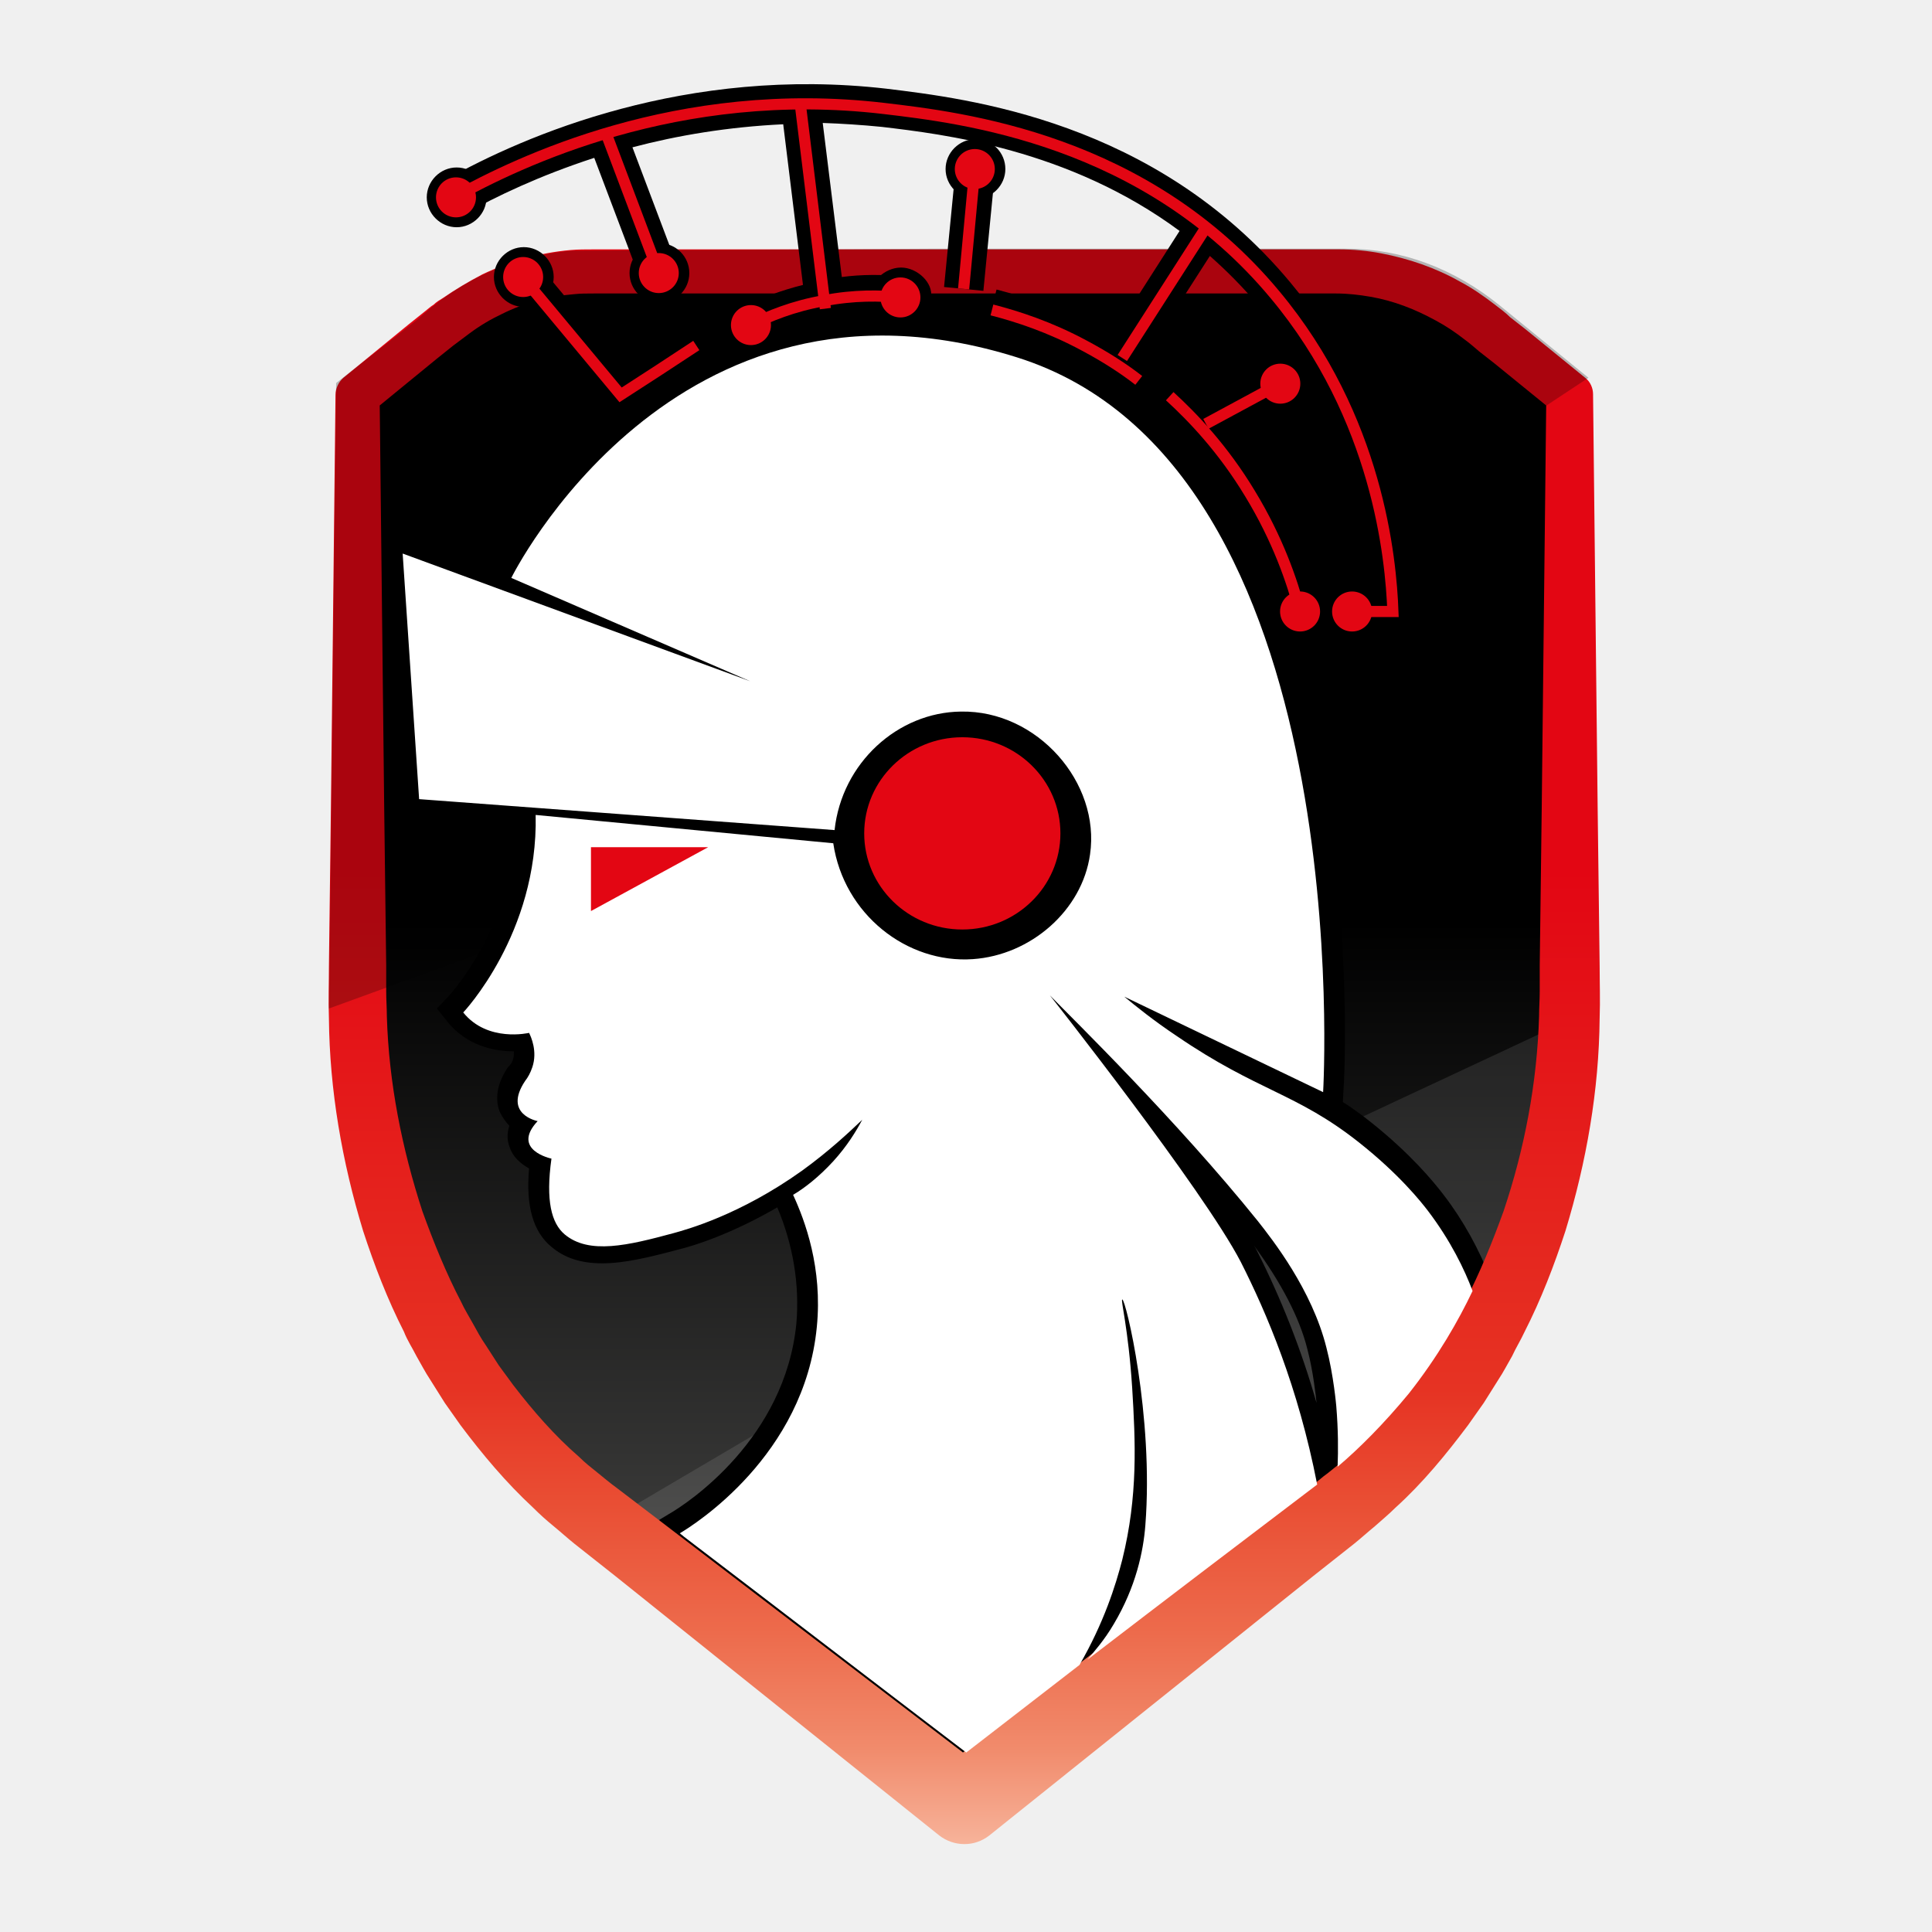
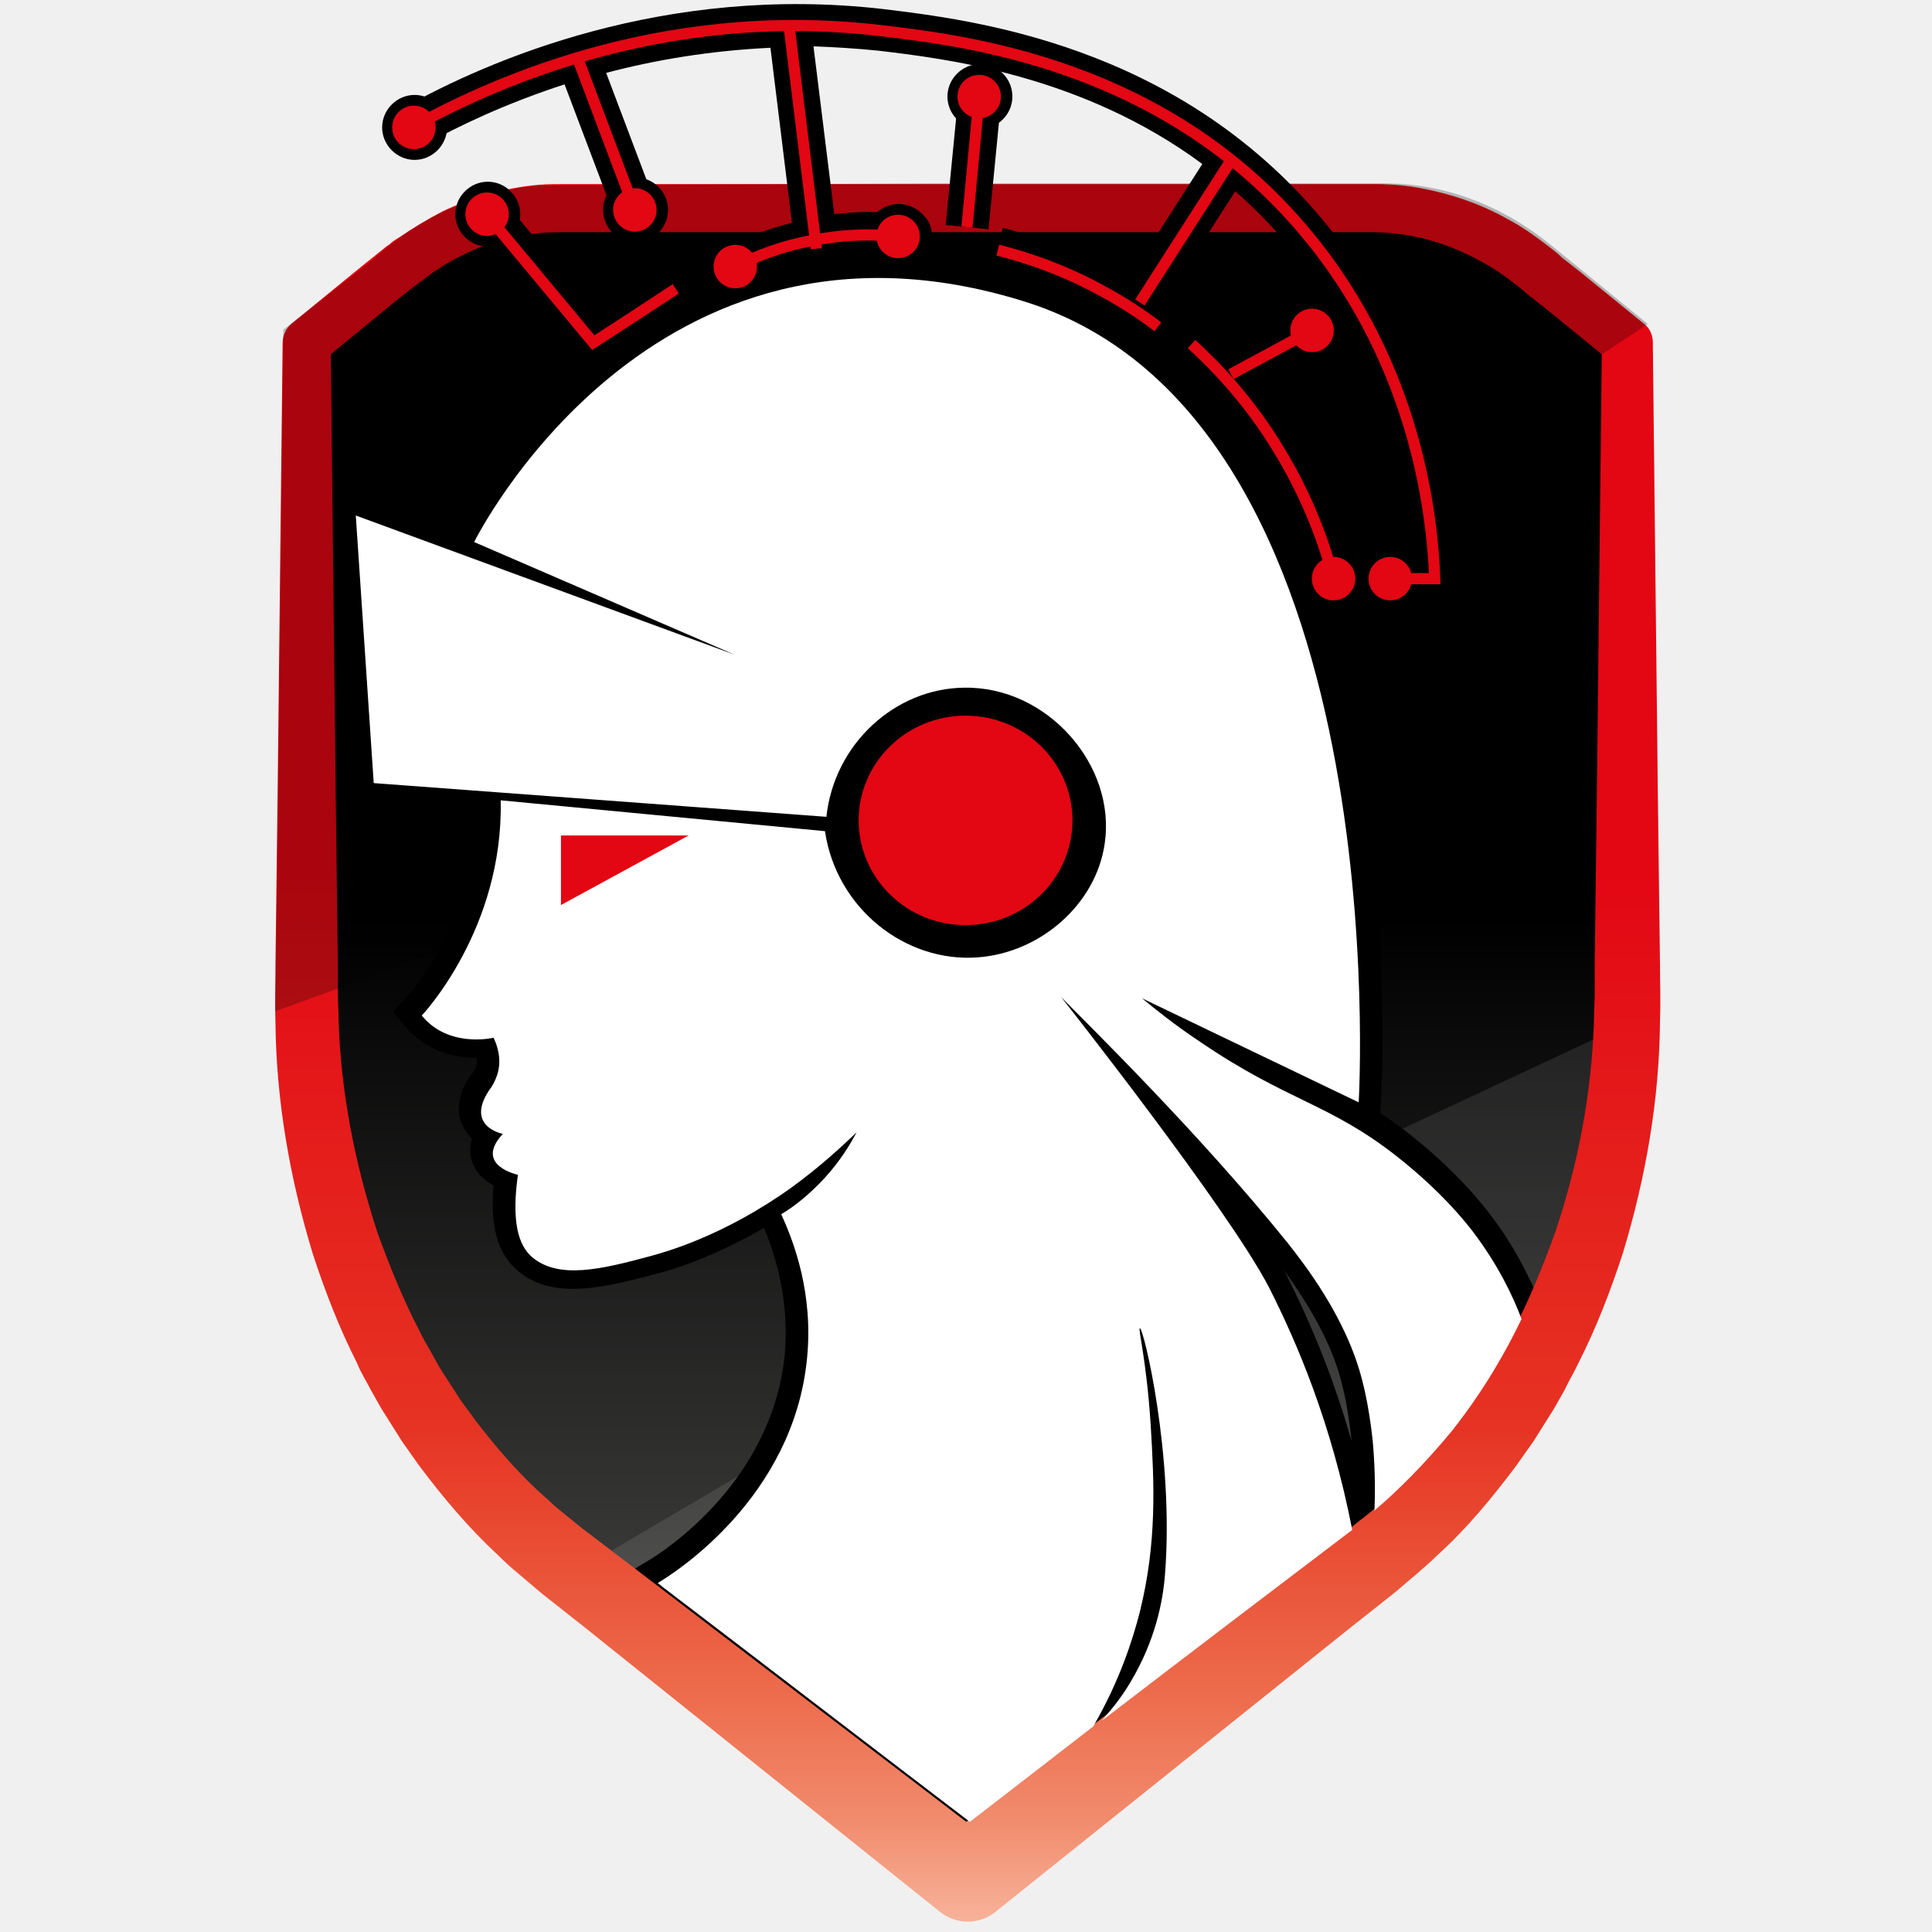
<svg xmlns="http://www.w3.org/2000/svg" width="512" height="512" viewBox="0 0 512 512" fill="none">
-   <path d="M263.222 72.018H354.826C368.785 72.018 382.221 77.078 393.737 86.325L416.42 104.646V264.3C416.42 319.088 393.213 370.387 354.652 400.573L263.396 472.112C263.396 472.112 259.558 475.078 255.719 478.044C251.88 475.078 248.042 472.112 248.042 472.112L156.786 400.573C118.225 370.387 95.018 319.263 95.018 264.3V104.646L117.701 86.325C129.217 77.078 142.653 72.018 156.611 72.018H248.216H263.222Z" fill="url(#paint0_linear_2_225)" />
-   <path opacity="0.1" d="M423.922 266.568C423.922 323.8 399.669 377.192 359.188 408.599L263.571 483.104C263.571 483.104 259.558 486.245 255.544 489.386C251.531 486.245 247.518 483.104 247.518 483.104L151.726 408.599C192.381 384.695 232.861 360.79 273.516 336.886C323.594 313.505 373.845 289.949 423.922 266.568Z" fill="white" />
-   <path d="M395.132 339.154C391.992 331.128 387.804 323.45 382.569 316.645C379.778 312.981 373.671 305.653 363.376 297.452C360.759 295.358 358.316 293.614 355.873 292.043L356.048 288.728C356.222 286.983 358.491 245.979 349.592 200.788C344.357 174.091 336.156 151.408 325.338 133.436C311.554 110.579 293.408 95.573 271.248 88.768C258.511 84.755 246.122 82.836 234.083 82.836C205.467 82.836 178.422 94.526 156.262 116.511C141.431 131.168 133.23 145.825 131.486 149.314L101.125 138.147L106.36 215.793L136.72 218.061C136.197 245.281 119.097 263.777 118.923 263.951L115.782 267.266L118.574 270.756C122.587 275.816 128.868 278.608 136.022 278.608H136.197C136.197 279.306 136.197 279.829 136.022 280.527C135.848 281.225 135.499 281.923 134.975 282.446L134.801 282.621L134.626 282.795C130.962 288.205 131.486 292.392 132.533 294.835C133.23 296.231 134.103 297.452 134.975 298.325C134.277 300.593 134.452 302.338 134.975 303.734C135.848 306.7 138.116 308.445 140.21 309.666C139.337 319.612 141.257 326.417 146.142 330.43C149.632 333.396 153.994 334.792 159.578 334.792C165.51 334.792 171.966 333.222 179.818 331.128C184.18 330.081 193.951 326.94 205.991 319.961C210.178 329.906 211.923 340.375 211.051 350.67C208.084 381.205 182.435 398.304 177.201 401.271L170.57 405.284L176.677 409.995L255.719 470.541L289.743 444.194L290.441 442.973L290.79 443.496L348.545 399.351V399.875L353.605 395.687L354.303 395.164L357.793 392.197C364.946 386.09 371.402 379.286 377.335 372.132C384.314 363.407 390.247 353.811 394.958 343.865L395.83 341.771L395.132 339.154ZM333.016 331.302C332.841 330.953 332.667 330.604 332.318 330.081C339.472 339.852 344.357 349.1 346.451 357.475C348.021 363.408 348.719 370.038 348.894 371.783C344.881 357.65 339.472 344.04 333.016 331.302Z" fill="black" />
-   <path d="M263.222 66.085H344.706H354.826C358.491 66.085 362.329 66.434 365.993 67.132C373.322 68.528 380.476 70.971 386.932 74.635C390.247 76.38 393.213 78.474 396.179 80.742C397.75 81.963 398.971 82.836 400.192 84.057L404.206 87.198L420.084 100.11C421.48 101.157 422.178 102.901 422.178 104.472V104.646L423.399 214.572L423.748 242.14L423.922 255.925C423.922 260.461 424.097 264.998 423.922 269.884C423.748 288.902 420.433 307.921 414.849 326.242C411.883 335.315 408.393 344.389 404.031 352.938C402.984 355.207 401.763 357.126 400.716 359.394C399.495 361.488 398.448 363.582 397.052 365.676L393.213 371.783L389.025 377.715C383.267 385.393 376.986 393.07 369.832 399.526C368.087 401.271 366.168 402.841 364.423 404.411C362.504 405.982 360.584 407.727 358.84 409.123L348.021 417.672L262.175 486.419C258.162 489.56 252.753 489.386 248.914 486.419L163.067 417.672L152.249 409.123C150.504 407.727 148.585 405.982 146.666 404.411C144.746 402.841 143.002 401.271 141.257 399.526C134.103 392.895 127.821 385.393 122.063 377.715L117.876 371.783L114.037 365.676C112.641 363.582 111.594 361.488 110.373 359.394C109.326 357.301 107.93 355.207 107.058 352.938C102.696 344.389 99.206 335.315 96.24 326.242C90.656 307.921 87.341 288.902 87.166 269.884C86.992 264.998 87.166 260.461 87.166 255.925L87.341 242.14L87.69 214.572L88.911 104.646C88.911 102.901 89.784 101.157 91.005 100.11L108.279 85.976L112.641 82.487C113.339 81.963 114.037 81.265 114.91 80.742C115.608 80.044 116.48 79.52 117.352 78.997C120.668 76.729 124.157 74.635 127.821 72.716C135.15 69.226 143.176 66.957 151.202 66.26C153.122 66.085 155.39 66.085 157.309 66.085H162.893H174.06H263.222ZM263.222 77.776H174.06H162.893H157.309C155.39 77.776 153.994 77.776 152.249 77.95C145.619 78.474 138.988 80.218 133.056 83.185C130.09 84.581 127.124 86.325 124.332 88.419C123.634 88.943 122.936 89.466 122.238 89.99C121.54 90.513 120.842 91.037 120.144 91.56L115.782 95.05L98.508 109.183L100.602 104.646L101.823 214.572L102.172 242.14L102.347 255.925V262.73C102.347 264.998 102.521 267.092 102.521 269.36C103.045 286.983 106.534 304.432 111.943 321.008C114.91 329.208 118.225 337.409 122.238 345.087C123.11 347.006 124.332 348.925 125.379 350.845C126.426 352.764 127.472 354.683 128.694 356.428L132.184 361.837L136.022 367.072C141.257 373.877 147.015 380.507 153.471 386.091C155.041 387.661 156.611 388.882 158.356 390.278C160.101 391.674 161.497 392.895 163.416 394.291L174.409 402.667L261.826 469.494H248.565L335.982 402.667L346.975 394.291C348.894 392.895 350.29 391.5 352.035 390.278C353.78 388.882 355.35 387.661 356.92 386.091C363.376 380.507 368.96 373.877 374.369 367.072L378.207 361.837L381.697 356.428C382.919 354.683 383.965 352.764 385.012 350.845C386.059 348.925 387.281 347.18 388.153 345.087C392.166 337.409 395.481 329.208 398.448 321.008C404.031 304.432 407.346 286.983 407.87 269.36C407.87 267.092 408.044 264.998 408.044 262.73V255.925L408.219 242.14L408.568 214.572L409.789 104.646L411.883 109.183L396.005 96.271L391.992 93.13C390.77 92.083 389.374 90.862 388.153 89.99C385.71 88.07 383.093 86.325 380.476 84.93C375.067 81.963 369.309 79.695 363.202 78.648C360.235 78.125 357.095 77.776 354.128 77.776H344.008H263.222Z" fill="url(#paint1_linear_2_225)" />
-   <path opacity="0.25" d="M261.826 65.911H356.92C371.402 65.911 385.361 71.145 397.401 80.916L420.956 100.11C369.483 134.134 318.185 167.984 266.711 202.009C206.863 223.82 147.015 245.456 87.166 267.266C87.864 211.955 88.388 156.817 89.086 101.506C96.24 95.922 103.568 90.164 110.722 84.581C114.91 80.742 121.54 75.333 131.311 71.32C139.337 68.005 146.491 66.783 151.726 66.434C183.133 66.26 214.715 66.085 246.122 65.911H261.826Z" fill="black" />
-   <path d="M333.365 323.625C337.203 328.511 347.672 341.771 351.511 357.126C353.43 364.454 354.128 372.655 354.128 372.655C354.652 378.937 354.652 384.346 354.477 388.708C360.235 383.822 366.691 377.366 373.322 369.34C381.174 359.394 386.583 349.798 390.247 342.12C388.153 336.537 384.489 328.86 378.382 320.833C376.637 318.565 370.879 311.237 360.061 302.687C343.485 289.6 333.365 289.251 311.903 274.595C305.622 270.407 300.911 266.568 297.944 264.126L350.639 289.426C350.639 289.426 360.584 123.316 269.503 94.701C178.422 66.085 135.499 153.153 135.499 153.153L198.837 180.547L106.709 146.697L111.071 211.78L221.171 219.981C223.09 202.183 237.921 188.748 254.672 188.574C274.912 188.225 291.663 207.418 288.871 226.437C286.777 241.268 273.167 253.133 257.813 254.18C240.364 255.401 223.614 242.315 220.822 223.471L141.955 215.968C142.653 247.375 122.761 268.313 122.761 268.313C129.217 276.34 140.21 273.722 140.21 273.722C140.733 274.769 142.478 278.608 141.082 282.796C140.559 284.366 139.861 285.587 139.163 286.46C133.23 295.358 142.478 297.103 142.478 297.103C135.324 304.781 146.142 307.049 146.142 307.049C144.572 318.216 146.142 324.148 149.632 327.115C156.088 332.524 166.383 330.081 178.597 326.766C181.737 325.893 196.045 322.055 212.621 310.19C219.601 305.13 224.835 300.244 228.499 296.754C226.929 299.721 224.486 303.734 220.822 307.747C216.983 311.935 213.145 314.901 210.178 316.646C213.319 323.45 218.03 336.013 216.46 351.717C213.145 385.742 184.006 404.063 180.167 406.331C180.516 406.68 180.865 406.854 181.214 407.203C206.165 426.222 231.117 445.415 256.068 464.434C266.014 456.757 276.134 448.905 286.079 441.228C292.535 430.061 295.676 420.115 297.421 413.31C301.608 396.385 300.911 382.077 300.038 367.77C298.991 351.717 296.897 344.389 297.421 344.389C298.293 344.214 305.796 375.273 303.528 404.237C303.004 411.042 301.085 420.464 295.153 430.41C292.71 434.597 289.918 437.738 288.173 439.832C308.413 424.303 328.828 408.774 349.068 393.419C344.008 367.421 335.633 347.878 328.828 334.443C318.882 315.25 278.227 263.777 278.227 263.777C284.334 270.058 311.729 296.754 333.365 323.625Z" fill="white" />
-   <path d="M255.021 246.328C269.379 246.328 281.019 234.923 281.019 220.853C281.019 206.784 269.379 195.378 255.021 195.378C240.663 195.378 229.023 206.784 229.023 220.853C229.023 234.923 240.663 246.328 255.021 246.328Z" fill="#E30613" />
-   <path d="M156.611 224.517V241.442L187.67 224.517H156.611Z" fill="#E30613" />
-   <path d="M358.316 167.286H374.543L374.369 161.877C373.671 143.033 368.436 106.566 341.914 74.809C306.145 31.886 256.242 26.128 234.955 23.511C181.912 17.404 138.988 35.899 118.225 47.59L123.285 56.663C131.311 52.126 143.002 46.543 157.484 41.832L169.698 74.111L179.469 70.447L167.604 39.04C179.469 35.899 192.904 33.631 207.561 32.933L212.796 75.507C207.212 76.903 201.978 78.823 196.743 81.44L201.454 90.688C207.212 87.896 213.145 85.802 219.426 84.581C225.533 83.359 231.814 83.185 238.096 83.708L239.143 73.239C233.734 72.716 228.325 72.716 223.09 73.413L218.03 32.584C223.09 32.758 228.499 33.107 233.734 33.631C249.786 35.55 283.113 39.389 312.601 61.2L294.629 89.292C293.059 88.419 291.314 87.372 289.743 86.5C281.717 82.312 272.993 78.997 264.094 76.729L261.477 86.849C269.503 88.943 277.355 91.909 284.683 95.748C289.395 98.365 294.106 101.157 298.468 104.472L304.749 96.097C304.226 95.748 303.702 95.399 303.179 95.05L320.627 67.83C325.164 71.843 329.526 76.205 333.714 81.265C355.873 107.787 361.98 138.147 363.376 156.643H358.142V167.286H358.316Z" fill="black" />
-   <path d="M326.211 114.766L341.915 106.391L337.029 97.143L319.231 106.74C317.312 104.821 315.567 102.901 313.473 101.157L306.494 108.834C314.52 115.988 321.325 124.363 326.909 133.436C332.492 142.684 336.854 152.804 339.646 163.273L349.766 160.656C346.8 149.14 342.089 138.147 335.808 128.027C332.841 123.491 329.701 118.954 326.211 114.766Z" fill="black" />
-   <path d="M165.685 97.667L142.653 70.098L134.626 76.729L163.591 111.451L187.495 95.922L181.737 87.198L165.685 97.667Z" fill="black" />
-   <path d="M253.289 44.278L250.187 76.059L260.607 77.076L263.709 45.295L253.289 44.278Z" fill="black" />
-   <path d="M174.758 80.044C178.998 80.044 182.435 76.607 182.435 72.367C182.435 68.126 178.998 64.689 174.758 64.689C170.518 64.689 167.081 68.126 167.081 72.367C167.081 76.607 170.518 80.044 174.758 80.044Z" fill="black" stroke="black" stroke-width="0.485" stroke-miterlimit="10" />
-   <path d="M121.016 44.623C116.829 44.623 113.339 48.113 113.339 52.301C113.339 56.488 116.829 59.978 121.016 59.978C125.204 59.978 128.694 56.488 128.694 52.301C128.694 48.113 125.204 44.623 121.016 44.623Z" fill="black" stroke="black" stroke-width="0.485" stroke-miterlimit="10" />
-   <path d="M199.186 78.474C194.649 78.474 190.636 83.185 191.508 86.151C192.381 89.117 197.615 89.815 197.964 89.815C201.28 90.164 206.165 89.117 207.038 86.151C207.736 83.185 203.722 78.474 199.186 78.474Z" fill="black" stroke="black" stroke-width="0.485" stroke-miterlimit="10" />
-   <path d="M238.794 71.145C234.432 71.145 230.419 75.158 231.116 78.823C231.64 81.963 235.653 83.883 238.619 83.883C241.935 83.883 245.948 81.963 246.471 78.823C247.169 75.158 242.981 71.145 238.794 71.145Z" fill="black" stroke="black" stroke-width="0.485" stroke-miterlimit="10" />
-   <path d="M258.511 37.121C254.323 37.121 250.833 40.61 250.833 44.798C250.833 48.986 254.323 52.475 258.511 52.475C262.698 52.475 266.188 48.986 266.188 44.798C266.188 40.61 262.873 37.121 258.511 37.121Z" fill="black" stroke="black" stroke-width="0.485" stroke-miterlimit="10" />
-   <path d="M347.324 101.68C347.324 97.492 343.834 94.003 339.646 94.003C335.459 94.003 331.969 97.492 331.969 101.68C331.969 105.868 335.459 109.357 339.646 109.357C343.834 109.357 347.324 106.042 347.324 101.68Z" fill="black" stroke="black" stroke-width="0.485" stroke-miterlimit="10" />
-   <path d="M358.491 154.374C355.524 154.374 352.907 156.119 351.511 158.737C350.29 156.119 347.672 154.374 344.532 154.374C340.344 154.374 336.854 157.864 336.854 162.052C336.854 166.239 340.344 169.729 344.532 169.729C347.498 169.729 350.115 167.984 351.511 165.367C352.733 167.984 355.35 169.729 358.491 169.729C362.678 169.729 366.168 166.239 366.168 162.052C366.342 157.864 362.853 154.374 358.491 154.374Z" fill="black" stroke="black" stroke-width="0.485" stroke-miterlimit="10" />
-   <path d="M138.814 65.736C134.626 65.736 131.137 69.226 131.137 73.413C131.137 77.601 134.626 81.091 138.814 81.091C143.002 81.091 146.491 77.601 146.491 73.413C146.491 69.226 143.002 65.736 138.814 65.736Z" fill="black" stroke="black" stroke-width="0.485" stroke-miterlimit="10" />
-   <path d="M174.583 77.427C177.378 77.427 179.643 75.161 179.643 72.367C179.643 69.572 177.378 67.307 174.583 67.307C171.789 67.307 169.523 69.572 169.523 72.367C169.523 75.161 171.789 77.427 174.583 77.427Z" fill="#E30613" stroke="#E30613" stroke-width="0.485" stroke-miterlimit="10" />
-   <path d="M120.842 57.361C123.637 57.361 125.902 55.095 125.902 52.301C125.902 49.506 123.637 47.241 120.842 47.241C118.047 47.241 115.782 49.506 115.782 52.301C115.782 55.095 118.047 57.361 120.842 57.361Z" fill="#E30613" stroke="#E30613" stroke-width="0.485" stroke-miterlimit="10" />
-   <path d="M199.011 91.211C201.806 91.211 204.071 88.945 204.071 86.151C204.071 83.356 201.806 81.091 199.011 81.091C196.217 81.091 193.951 83.356 193.951 86.151C193.951 88.945 196.217 91.211 199.011 91.211Z" fill="#E30613" stroke="#E30613" stroke-width="0.485" stroke-miterlimit="10" />
-   <path d="M238.619 83.883C241.414 83.883 243.68 81.617 243.68 78.823C243.68 76.028 241.414 73.762 238.619 73.762C235.825 73.762 233.559 76.028 233.559 78.823C233.559 81.617 235.825 83.883 238.619 83.883Z" fill="#E30613" stroke="#E30613" stroke-width="0.485" stroke-miterlimit="10" />
-   <path d="M258.336 49.858C261.131 49.858 263.396 47.593 263.396 44.798C263.396 42.003 261.131 39.738 258.336 39.738C255.542 39.738 253.276 42.003 253.276 44.798C253.276 47.593 255.542 49.858 258.336 49.858Z" fill="#E30613" stroke="#E30613" stroke-width="0.485" stroke-miterlimit="10" />
-   <path d="M339.297 106.74C342.092 106.74 344.357 104.475 344.357 101.68C344.357 98.885 342.092 96.62 339.297 96.62C336.503 96.62 334.237 98.885 334.237 101.68C334.237 104.475 336.503 106.74 339.297 106.74Z" fill="#E30613" stroke="#E30613" stroke-width="0.485" stroke-miterlimit="10" />
-   <path d="M344.532 167.112C347.326 167.112 349.592 164.847 349.592 162.052C349.592 159.257 347.326 156.992 344.532 156.992C341.737 156.992 339.472 159.257 339.472 162.052C339.472 164.847 341.737 167.112 344.532 167.112Z" fill="#E30613" stroke="#E30613" stroke-width="0.485" stroke-miterlimit="10" />
-   <path d="M358.316 167.112C361.111 167.112 363.376 164.847 363.376 162.052C363.376 159.257 361.111 156.992 358.316 156.992C355.521 156.992 353.256 159.257 353.256 162.052C353.256 164.847 355.521 167.112 358.316 167.112Z" fill="#E30613" stroke="#E30613" stroke-width="0.485" stroke-miterlimit="10" />
-   <path d="M138.64 78.474C141.434 78.474 143.7 76.208 143.7 73.413C143.7 70.619 141.434 68.353 138.64 68.353C135.845 68.353 133.58 70.619 133.58 73.413C133.58 76.208 135.845 78.474 138.64 78.474Z" fill="#E30613" stroke="#E30613" stroke-width="0.485" stroke-miterlimit="10" />
-   <path d="M358.316 162.052C361.98 162.052 365.47 162.052 369.134 162.052C368.611 147.919 365.121 110.753 337.901 78.124C303.528 36.772 254.846 31.188 234.257 28.745C179.469 22.289 137.244 43.053 120.668 52.126" stroke="#E30613" stroke-width="2.955" stroke-miterlimit="10" />
-   <path d="M199.011 86.151C203.548 83.883 210.178 81.091 218.379 79.695C226.405 78.125 233.385 78.299 238.445 78.823" stroke="#E30613" stroke-width="2.955" stroke-miterlimit="10" />
-   <path d="M212.098 27.698L218.728 81.789" stroke="#E30613" stroke-width="2.955" stroke-miterlimit="10" />
-   <path d="M262.873 82.138C269.678 83.883 278.228 86.674 287.301 91.56C292.884 94.526 297.77 97.667 301.783 100.808" stroke="#E30613" stroke-width="2.955" stroke-miterlimit="10" />
-   <path d="M344.532 162.052C342.438 154.026 338.599 142.858 331.271 130.819C324.117 118.954 316.091 110.579 309.984 104.995" stroke="#E30613" stroke-width="2.955" stroke-miterlimit="10" />
-   <path d="M319.58 60.327L297.421 94.875" stroke="#E30613" stroke-width="2.955" stroke-miterlimit="10" />
-   <path d="M184.529 91.56C177.899 95.922 171.268 100.284 164.463 104.646L138.465 73.413" stroke="#E30613" stroke-width="2.955" stroke-miterlimit="10" />
-   <path d="M160.625 35.376L174.583 72.367" stroke="#E30613" stroke-width="2.955" stroke-miterlimit="10" />
-   <path d="M258.336 44.798L255.37 76.554" stroke="#E30613" stroke-width="2.955" stroke-miterlimit="10" />
-   <path d="M339.297 101.68L319.58 112.324" stroke="#E30613" stroke-width="2.955" stroke-miterlimit="10" />
+   <path d="M264.821 55.246H364.63C379.839 55.246 394.478 60.76 407.026 70.836L431.741 90.798V264.752C431.741 324.448 406.455 380.341 364.44 413.231L265.011 491.178C265.011 491.178 260.828 494.41 256.646 497.642C252.463 494.41 248.281 491.178 248.281 491.178L148.851 413.231C106.836 380.341 81.551 324.638 81.551 264.752V90.798L106.265 70.836C118.813 60.76 133.452 55.246 148.661 55.246H248.471H264.821Z" fill="url(#paint0_linear_5_3)" />
+   <path opacity="0.1" d="M439.915 267.224C439.915 329.581 413.49 387.756 369.383 421.977L265.201 503.155C265.201 503.155 260.828 506.577 256.456 509.999C252.083 506.577 247.71 503.155 247.71 503.155L143.338 421.977C187.634 395.931 231.741 369.885 276.037 343.84C330.6 318.364 385.353 292.699 439.915 267.224Z" fill="white" />
+   <path d="M408.547 346.311C405.125 337.566 400.562 329.201 394.858 321.786C391.817 317.794 385.163 309.809 373.946 300.874C371.094 298.592 368.433 296.691 365.771 294.98L365.961 291.368C366.151 289.467 368.623 244.79 358.927 195.551C353.223 166.463 344.288 141.748 332.501 122.167C317.482 97.262 297.71 80.912 273.566 73.498C259.687 69.125 246.189 67.034 233.071 67.034C201.893 67.034 172.425 79.771 148.281 103.726C132.121 119.695 123.186 135.665 121.284 139.467L88.205 127.3L93.908 211.9L126.988 214.372C126.418 244.03 107.786 264.182 107.596 264.372L104.174 267.984L107.216 271.786C111.589 277.3 118.433 280.341 126.227 280.341H126.418C126.418 281.102 126.418 281.672 126.227 282.433C126.037 283.193 125.657 283.954 125.087 284.524L124.897 284.714L124.707 284.904C120.714 290.798 121.284 295.36 122.425 298.022C123.186 299.543 124.136 300.874 125.087 301.824C124.326 304.296 124.516 306.197 125.087 307.718C126.037 310.95 128.509 312.851 130.79 314.182C129.84 325.018 131.931 332.433 137.254 336.805C141.056 340.037 145.809 341.558 151.893 341.558C158.357 341.558 165.391 339.847 173.946 337.566C178.699 336.425 189.345 333.003 202.463 325.398C207.026 336.235 208.927 347.642 207.976 358.858C204.744 392.128 176.798 410.76 171.094 413.992L163.87 418.364L170.524 423.497L256.646 489.467L293.718 460.76L294.478 459.429L294.859 459.999L357.786 411.9V412.471L363.3 407.908L364.06 407.338L367.862 404.106C375.657 397.452 382.691 390.037 389.155 382.242C396.76 372.737 403.223 362.281 408.356 351.444L409.307 349.163L408.547 346.311ZM340.866 337.756C340.676 337.376 340.486 336.995 340.106 336.425C347.9 347.071 353.223 357.147 355.505 366.273C357.216 372.737 357.976 379.961 358.166 381.862C353.794 366.463 347.9 351.634 340.866 337.756Z" fill="black" />
+   <path d="M264.821 48.783H353.604H364.63C368.623 48.783 372.805 49.163 376.798 49.923C384.782 51.444 392.577 54.106 399.611 58.098C403.224 59.999 406.455 62.281 409.687 64.752C411.398 66.083 412.729 67.034 414.06 68.364L418.433 71.787L435.733 85.855C437.254 86.996 438.014 88.897 438.014 90.608V90.798L439.345 210.57L439.725 240.608L439.915 255.627C439.915 260.57 440.106 265.513 439.915 270.836C439.725 291.558 436.113 312.281 430.03 332.243C426.798 342.128 422.995 352.014 418.243 361.33C417.102 363.801 415.771 365.893 414.63 368.364C413.3 370.646 412.159 372.927 410.638 375.208L406.455 381.862L401.893 388.326C395.619 396.691 388.775 405.056 380.98 412.09C379.079 413.992 376.988 415.703 375.087 417.414C372.995 419.125 370.904 421.026 369.003 422.547L357.216 431.862L263.68 506.767C259.307 510.189 253.414 509.999 249.231 506.767L155.695 431.862L143.908 422.547C142.007 421.026 139.916 419.125 137.824 417.414C135.733 415.703 133.832 413.992 131.931 412.09C124.136 404.866 117.292 396.691 111.018 388.326L106.456 381.862L102.273 375.208C100.752 372.927 99.612 370.646 98.281 368.364C97.14 366.083 95.619 363.801 94.669 361.33C89.916 352.014 86.114 342.128 82.882 332.243C76.798 312.281 73.186 291.558 72.996 270.836C72.805 265.513 72.996 260.57 72.996 255.627L73.186 240.608L73.566 210.57L74.897 90.798C74.897 88.897 75.847 86.996 77.178 85.855L95.999 70.456L100.752 66.653C101.513 66.083 102.273 65.323 103.224 64.752C103.984 63.992 104.935 63.421 105.885 62.851C109.497 60.38 113.3 58.098 117.292 56.007C125.277 52.205 134.022 49.733 142.767 48.973C144.859 48.783 147.33 48.783 149.421 48.783H155.505H167.672H264.821ZM264.821 61.52H167.672H155.505H149.421C147.33 61.52 145.809 61.52 143.908 61.71C136.684 62.281 129.459 64.182 122.996 67.414C119.764 68.935 116.532 70.836 113.49 73.117C112.729 73.688 111.969 74.258 111.208 74.828C110.448 75.399 109.688 75.969 108.927 76.539L104.174 80.342L85.353 95.741L87.634 90.798L88.965 210.57L89.345 240.608L89.535 255.627V263.041C89.535 265.513 89.726 267.794 89.726 270.265C90.296 289.467 94.098 308.478 99.992 326.539C103.224 335.475 106.836 344.41 111.208 352.775C112.159 354.866 113.49 356.957 114.631 359.049C115.771 361.14 116.912 363.231 118.243 365.132L122.045 371.026L126.227 376.729C131.931 384.144 138.205 391.368 145.239 397.452C146.95 399.163 148.661 400.493 150.562 402.014C152.463 403.535 153.984 404.866 156.075 406.387L168.053 415.512L263.3 488.326H248.851L344.098 415.512L356.075 406.387C358.166 404.866 359.687 403.345 361.589 402.014C363.49 400.493 365.201 399.163 366.912 397.452C373.946 391.368 380.03 384.144 385.923 376.729L390.106 371.026L393.908 365.132C395.239 363.231 396.379 361.14 397.52 359.049C398.661 356.957 399.992 355.056 400.942 352.775C405.315 344.41 408.927 335.475 412.159 326.539C418.242 308.478 421.855 289.467 422.425 270.265C422.425 267.794 422.615 265.513 422.615 263.041V255.627L422.805 240.608L423.185 210.57L424.516 90.798L426.798 95.741L409.497 81.672L405.125 78.25C403.794 77.11 402.273 75.779 400.942 74.828C398.281 72.737 395.429 70.836 392.577 69.315C386.684 66.083 380.41 63.612 373.756 62.471C370.524 61.901 367.102 61.52 363.87 61.52H352.843H264.821Z" fill="url(#paint1_linear_5_3)" />
+   <path opacity="0.25" d="M263.3 48.593H366.912C382.691 48.593 397.9 54.296 411.018 64.942L436.684 85.855C380.6 122.927 324.706 159.809 268.623 196.882C203.414 220.646 138.205 244.22 72.996 267.984C73.756 207.718 74.326 147.642 75.087 87.376C82.882 81.292 90.866 75.019 98.661 68.935C103.224 64.752 110.448 58.859 121.094 54.486C129.84 50.874 137.634 49.543 143.338 49.163C177.558 48.973 211.969 48.783 246.189 48.593H263.3Z" fill="black" />
+   <path d="M341.246 329.391C345.429 334.714 356.836 349.163 361.018 365.893C363.109 373.878 363.87 382.813 363.87 382.813C364.44 389.657 364.44 395.551 364.25 400.303C370.524 394.98 377.558 387.946 384.782 379.201C393.338 368.364 399.231 357.908 403.224 349.543C400.942 343.459 396.95 335.094 390.296 326.349C388.395 323.878 382.121 315.893 370.334 306.577C352.273 292.319 341.246 291.939 317.862 275.969C311.018 271.406 305.885 267.224 302.653 264.562L360.068 292.129C360.068 292.129 370.904 111.14 271.665 79.961C172.425 48.783 125.657 143.65 125.657 143.65L194.669 173.497L94.288 136.615L99.041 207.528L219.003 216.463C221.094 197.072 237.254 182.433 255.505 182.243C277.558 181.863 295.809 202.775 292.767 223.497C290.486 239.657 275.657 252.585 258.927 253.726C239.916 255.056 221.665 240.798 218.623 220.266L132.691 212.091C133.452 246.311 111.779 269.125 111.779 269.125C118.813 277.87 130.79 275.018 130.79 275.018C131.361 276.159 133.262 280.342 131.741 284.904C131.17 286.615 130.41 287.946 129.65 288.897C123.186 298.592 133.262 300.494 133.262 300.494C125.467 308.859 137.254 311.33 137.254 311.33C135.543 323.497 137.254 329.961 141.056 333.193C148.091 339.087 159.307 336.425 172.615 332.813C176.037 331.862 191.627 327.68 209.688 314.752C217.292 309.239 222.996 303.916 226.988 300.113C225.277 303.345 222.615 307.718 218.623 312.091C214.44 316.653 210.258 319.885 207.026 321.786C210.448 329.201 215.581 342.889 213.87 359.999C210.258 397.072 178.509 417.033 174.326 419.505C174.707 419.885 175.087 420.075 175.467 420.456C202.653 441.178 229.84 462.09 257.026 482.813C267.862 474.448 278.889 465.893 289.725 457.528C296.76 445.36 300.182 434.524 302.083 427.11C306.646 408.668 305.885 393.079 304.935 377.49C303.794 359.999 301.513 352.015 302.083 352.015C303.033 351.824 311.208 385.665 308.737 417.224C308.167 424.638 306.075 434.904 299.611 445.741C296.95 450.303 293.908 453.726 292.007 456.007C314.06 439.087 336.303 422.167 358.357 405.436C352.843 377.11 343.718 355.817 336.303 341.178C325.467 320.265 281.17 264.182 281.17 264.182C287.824 271.026 317.672 300.113 341.246 329.391Z" fill="white" />
+   <path d="M255.885 245.171C271.53 245.171 284.212 232.743 284.212 217.414C284.212 202.084 271.53 189.657 255.885 189.657C240.241 189.657 227.558 202.084 227.558 217.414C227.558 232.743 240.241 245.171 255.885 245.171Z" fill="#E30613" />
+   <path d="M148.661 221.406V239.847L182.501 221.406H148.661Z" fill="#E30613" />
+   <path d="M368.433 159.049H386.113L385.923 153.155C385.163 132.623 379.459 92.889 350.562 58.288C311.589 11.52 257.216 5.247 234.022 2.395C176.227 -4.259 129.459 15.893 106.836 28.631L112.349 38.516C121.094 33.574 133.832 27.49 149.612 22.357L162.919 57.528L173.566 53.535L160.638 19.315C173.566 15.893 188.205 13.421 204.174 12.661L209.878 59.049C203.794 60.57 198.091 62.661 192.387 65.513L197.52 75.589C203.794 72.547 210.258 70.266 217.102 68.935C223.756 67.604 230.6 67.414 237.444 67.984L238.585 56.577C232.691 56.007 226.798 56.007 221.094 56.767L215.581 12.281C221.094 12.471 226.988 12.851 232.691 13.421C250.182 15.513 286.494 19.695 318.623 43.459L299.041 74.068C297.33 73.117 295.429 71.977 293.718 71.026C284.973 66.463 275.467 62.851 265.771 60.38L262.919 71.406C271.665 73.688 280.22 76.919 288.205 81.102C293.338 83.954 298.471 86.996 303.224 90.608L310.068 81.482C309.497 81.102 308.927 80.722 308.357 80.341L327.368 50.684C332.311 55.056 337.064 59.809 341.627 65.323C365.771 94.22 372.425 127.3 373.946 147.452H368.243V159.049H368.433Z" fill="black" />
+   <path d="M333.452 101.824L350.562 92.699L345.239 82.623L325.847 93.079C323.756 90.988 321.855 88.897 319.573 86.995L311.969 95.361C320.714 103.155 328.129 112.281 334.212 122.166C340.296 132.243 345.049 143.269 348.091 154.676L359.117 151.824C355.885 139.277 350.752 127.3 343.908 116.273C340.676 111.33 337.254 106.387 333.452 101.824Z" fill="black" />
+   <path d="M158.547 83.193L133.452 53.155L124.707 60.38L156.266 98.212L182.311 81.292L176.037 71.786L158.547 83.193Z" fill="black" />
+   <path d="M253.998 25.023L250.618 59.65L261.971 60.758L265.352 26.131L253.998 25.023Z" fill="black" />
+   <path d="M168.433 63.992C173.053 63.992 176.798 60.246 176.798 55.627C176.798 51.007 173.053 47.262 168.433 47.262C163.813 47.262 160.068 51.007 160.068 55.627C160.068 60.246 163.813 63.992 168.433 63.992Z" fill="black" stroke="black" stroke-width="0.485" stroke-miterlimit="10" />
+   <path d="M109.878 25.399C105.315 25.399 101.513 29.201 101.513 33.764C101.513 38.326 105.315 42.129 109.878 42.129C114.44 42.129 118.243 38.326 118.243 33.764C118.243 29.201 114.44 25.399 109.878 25.399Z" fill="black" stroke="black" stroke-width="0.485" stroke-miterlimit="10" />
+   <path d="M195.049 62.281C190.106 62.281 185.733 67.414 186.684 70.646C187.634 73.878 193.338 74.638 193.718 74.638C197.33 75.018 202.653 73.878 203.604 70.646C204.364 67.414 199.992 62.281 195.049 62.281Z" fill="black" stroke="black" stroke-width="0.485" stroke-miterlimit="10" />
+   <path d="M238.204 54.296C233.452 54.296 229.079 58.669 229.839 62.661C230.41 66.083 234.782 68.174 238.014 68.174C241.627 68.174 245.999 66.083 246.569 62.661C247.33 58.669 242.767 54.296 238.204 54.296Z" fill="black" stroke="black" stroke-width="0.485" stroke-miterlimit="10" />
+   <path d="M259.687 17.224C255.125 17.224 251.322 21.026 251.322 25.589C251.322 30.151 255.125 33.954 259.687 33.954C264.25 33.954 268.052 30.151 268.052 25.589C268.052 21.026 264.44 17.224 259.687 17.224Z" fill="black" stroke="black" stroke-width="0.485" stroke-miterlimit="10" />
+   <path d="M356.455 87.566C356.455 83.003 352.653 79.201 348.09 79.201C343.528 79.201 339.725 83.003 339.725 87.566C339.725 92.129 343.528 95.931 348.09 95.931C352.653 95.931 356.455 92.319 356.455 87.566Z" fill="black" stroke="black" stroke-width="0.485" stroke-miterlimit="10" />
+   <path d="M368.623 144.98C365.391 144.98 362.539 146.881 361.018 149.733C359.687 146.881 356.836 144.98 353.414 144.98C348.851 144.98 345.049 148.782 345.049 153.345C345.049 157.908 348.851 161.71 353.414 161.71C356.646 161.71 359.497 159.809 361.018 156.957C362.349 159.809 365.201 161.71 368.623 161.71C373.185 161.71 376.988 157.908 376.988 153.345C377.178 148.782 373.376 144.98 368.623 144.98Z" fill="black" stroke="black" stroke-width="0.485" stroke-miterlimit="10" />
+   <path d="M129.269 48.402C124.707 48.402 120.904 52.205 120.904 56.767C120.904 61.33 124.707 65.132 129.269 65.132C133.832 65.132 137.634 61.33 137.634 56.767C137.634 52.205 133.832 48.402 129.269 48.402Z" fill="black" stroke="black" stroke-width="0.485" stroke-miterlimit="10" />
+   <path d="M168.243 61.14C171.288 61.14 173.756 58.672 173.756 55.627C173.756 52.582 171.288 50.114 168.243 50.114C165.198 50.114 162.729 52.582 162.729 55.627C162.729 58.672 165.198 61.14 168.243 61.14Z" fill="#E30613" stroke="#E30613" stroke-width="0.485" stroke-miterlimit="10" />
+   <path d="M109.688 39.277C112.733 39.277 115.201 36.809 115.201 33.764C115.201 30.719 112.733 28.25 109.688 28.25C106.643 28.25 104.174 30.719 104.174 33.764C104.174 36.809 106.643 39.277 109.688 39.277Z" fill="#E30613" stroke="#E30613" stroke-width="0.485" stroke-miterlimit="10" />
+   <path d="M194.859 76.159C197.904 76.159 200.372 73.691 200.372 70.646C200.372 67.601 197.904 65.133 194.859 65.133C191.814 65.133 189.345 67.601 189.345 70.646C189.345 73.691 191.814 76.159 194.859 76.159Z" fill="#E30613" stroke="#E30613" stroke-width="0.485" stroke-miterlimit="10" />
+   <path d="M238.015 68.174C241.059 68.174 243.528 65.706 243.528 62.661C243.528 59.616 241.059 57.148 238.015 57.148C234.97 57.148 232.501 59.616 232.501 62.661C232.501 65.706 234.97 68.174 238.015 68.174Z" fill="#E30613" stroke="#E30613" stroke-width="0.485" stroke-miterlimit="10" />
+   <path d="M259.497 31.102C262.542 31.102 265.011 28.634 265.011 25.589C265.011 22.544 262.542 20.076 259.497 20.076C256.452 20.076 253.984 22.544 253.984 25.589C253.984 28.634 256.452 31.102 259.497 31.102Z" fill="#E30613" stroke="#E30613" stroke-width="0.485" stroke-miterlimit="10" />
+   <path d="M347.71 93.079C350.755 93.079 353.224 90.611 353.224 87.566C353.224 84.521 350.755 82.053 347.71 82.053C344.665 82.053 342.197 84.521 342.197 87.566C342.197 90.611 344.665 93.079 347.71 93.079Z" fill="#E30613" stroke="#E30613" stroke-width="0.485" stroke-miterlimit="10" />
+   <path d="M353.414 158.859C356.459 158.859 358.927 156.39 358.927 153.346C358.927 150.301 356.459 147.832 353.414 147.832C350.369 147.832 347.901 150.301 347.901 153.346C347.901 156.39 350.369 158.859 353.414 158.859Z" fill="#E30613" stroke="#E30613" stroke-width="0.485" stroke-miterlimit="10" />
+   <path d="M368.433 158.859C371.478 158.859 373.946 156.39 373.946 153.346C373.946 150.301 371.478 147.832 368.433 147.832C365.388 147.832 362.919 150.301 362.919 153.346C362.919 156.39 365.388 158.859 368.433 158.859Z" fill="#E30613" stroke="#E30613" stroke-width="0.485" stroke-miterlimit="10" />
+   <path d="M129.079 62.281C132.124 62.281 134.593 59.812 134.593 56.767C134.593 53.723 132.124 51.254 129.079 51.254C126.034 51.254 123.566 53.723 123.566 56.767C123.566 59.812 126.034 62.281 129.079 62.281Z" fill="#E30613" stroke="#E30613" stroke-width="0.485" stroke-miterlimit="10" />
+   <path d="M368.433 153.345C372.425 153.345 376.227 153.345 380.22 153.345C379.649 137.946 375.847 97.452 346.189 61.901C308.737 16.843 255.695 10.76 233.262 8.098C173.566 1.064 127.558 23.688 109.497 33.574" stroke="#E30613" stroke-width="2.955" stroke-miterlimit="10" />
+   <path d="M194.859 70.646C199.802 68.174 207.026 65.132 215.961 63.611C224.706 61.901 232.311 62.091 237.824 62.661" stroke="#E30613" stroke-width="2.955" stroke-miterlimit="10" />
+   <path d="M209.117 6.958L216.341 65.893" stroke="#E30613" stroke-width="2.955" stroke-miterlimit="10" />
+   <path d="M264.44 66.273C271.855 68.174 281.17 71.216 291.056 76.539C297.14 79.771 302.463 83.193 306.836 86.615" stroke="#E30613" stroke-width="2.955" stroke-miterlimit="10" />
+   <path d="M353.414 153.345C351.132 144.6 346.95 132.433 338.965 119.315C331.17 106.387 322.425 97.262 315.771 91.178" stroke="#E30613" stroke-width="2.955" stroke-miterlimit="10" />
+   <path d="M326.227 42.509L302.083 80.152" stroke="#E30613" stroke-width="2.955" stroke-miterlimit="10" />
+   <path d="M179.079 76.539C171.855 81.292 164.631 86.045 157.216 90.798L128.889 56.768" stroke="#E30613" stroke-width="2.955" stroke-miterlimit="10" />
+   <path d="M153.034 15.323L168.243 55.627" stroke="#E30613" stroke-width="2.955" stroke-miterlimit="10" />
+   <path d="M259.497 25.589L256.265 60.19" stroke="#E30613" stroke-width="2.955" stroke-miterlimit="10" />
+   <path d="M347.71 87.566L326.227 99.163" stroke="#E30613" stroke-width="2.955" stroke-miterlimit="10" />
  <defs>
-     <linearGradient id="paint0_linear_2_225" x1="255.646" y1="478.066" x2="255.646" y2="71.938" gradientUnits="userSpaceOnUse">
+     <linearGradient id="paint0_linear_5_3" x1="256.566" y1="497.666" x2="256.566" y2="55.16" gradientUnits="userSpaceOnUse">
      <stop stop-color="white" />
      <stop offset="0.059" stop-color="#A5A5A4" />
      <stop offset="0.142" stop-color="#3F3F3E" />
      <stop offset="0.575" />
    </linearGradient>
-     <linearGradient id="paint1_linear_2_225" x1="255.646" y1="488.832" x2="255.646" y2="61.25" gradientUnits="userSpaceOnUse">
+     <linearGradient id="paint1_linear_5_3" x1="256.566" y1="509.395" x2="256.566" y2="43.514" gradientUnits="userSpaceOnUse">
      <stop stop-color="#F7B39A" />
      <stop offset="0.059" stop-color="#F18B6C" />
      <stop offset="0.131" stop-color="#ED6B4C" />
      <stop offset="0.215" stop-color="#E94D33" />
      <stop offset="0.282" stop-color="#E63323" />
      <stop offset="0.603" stop-color="#E30613" />
    </linearGradient>
  </defs>
</svg>
